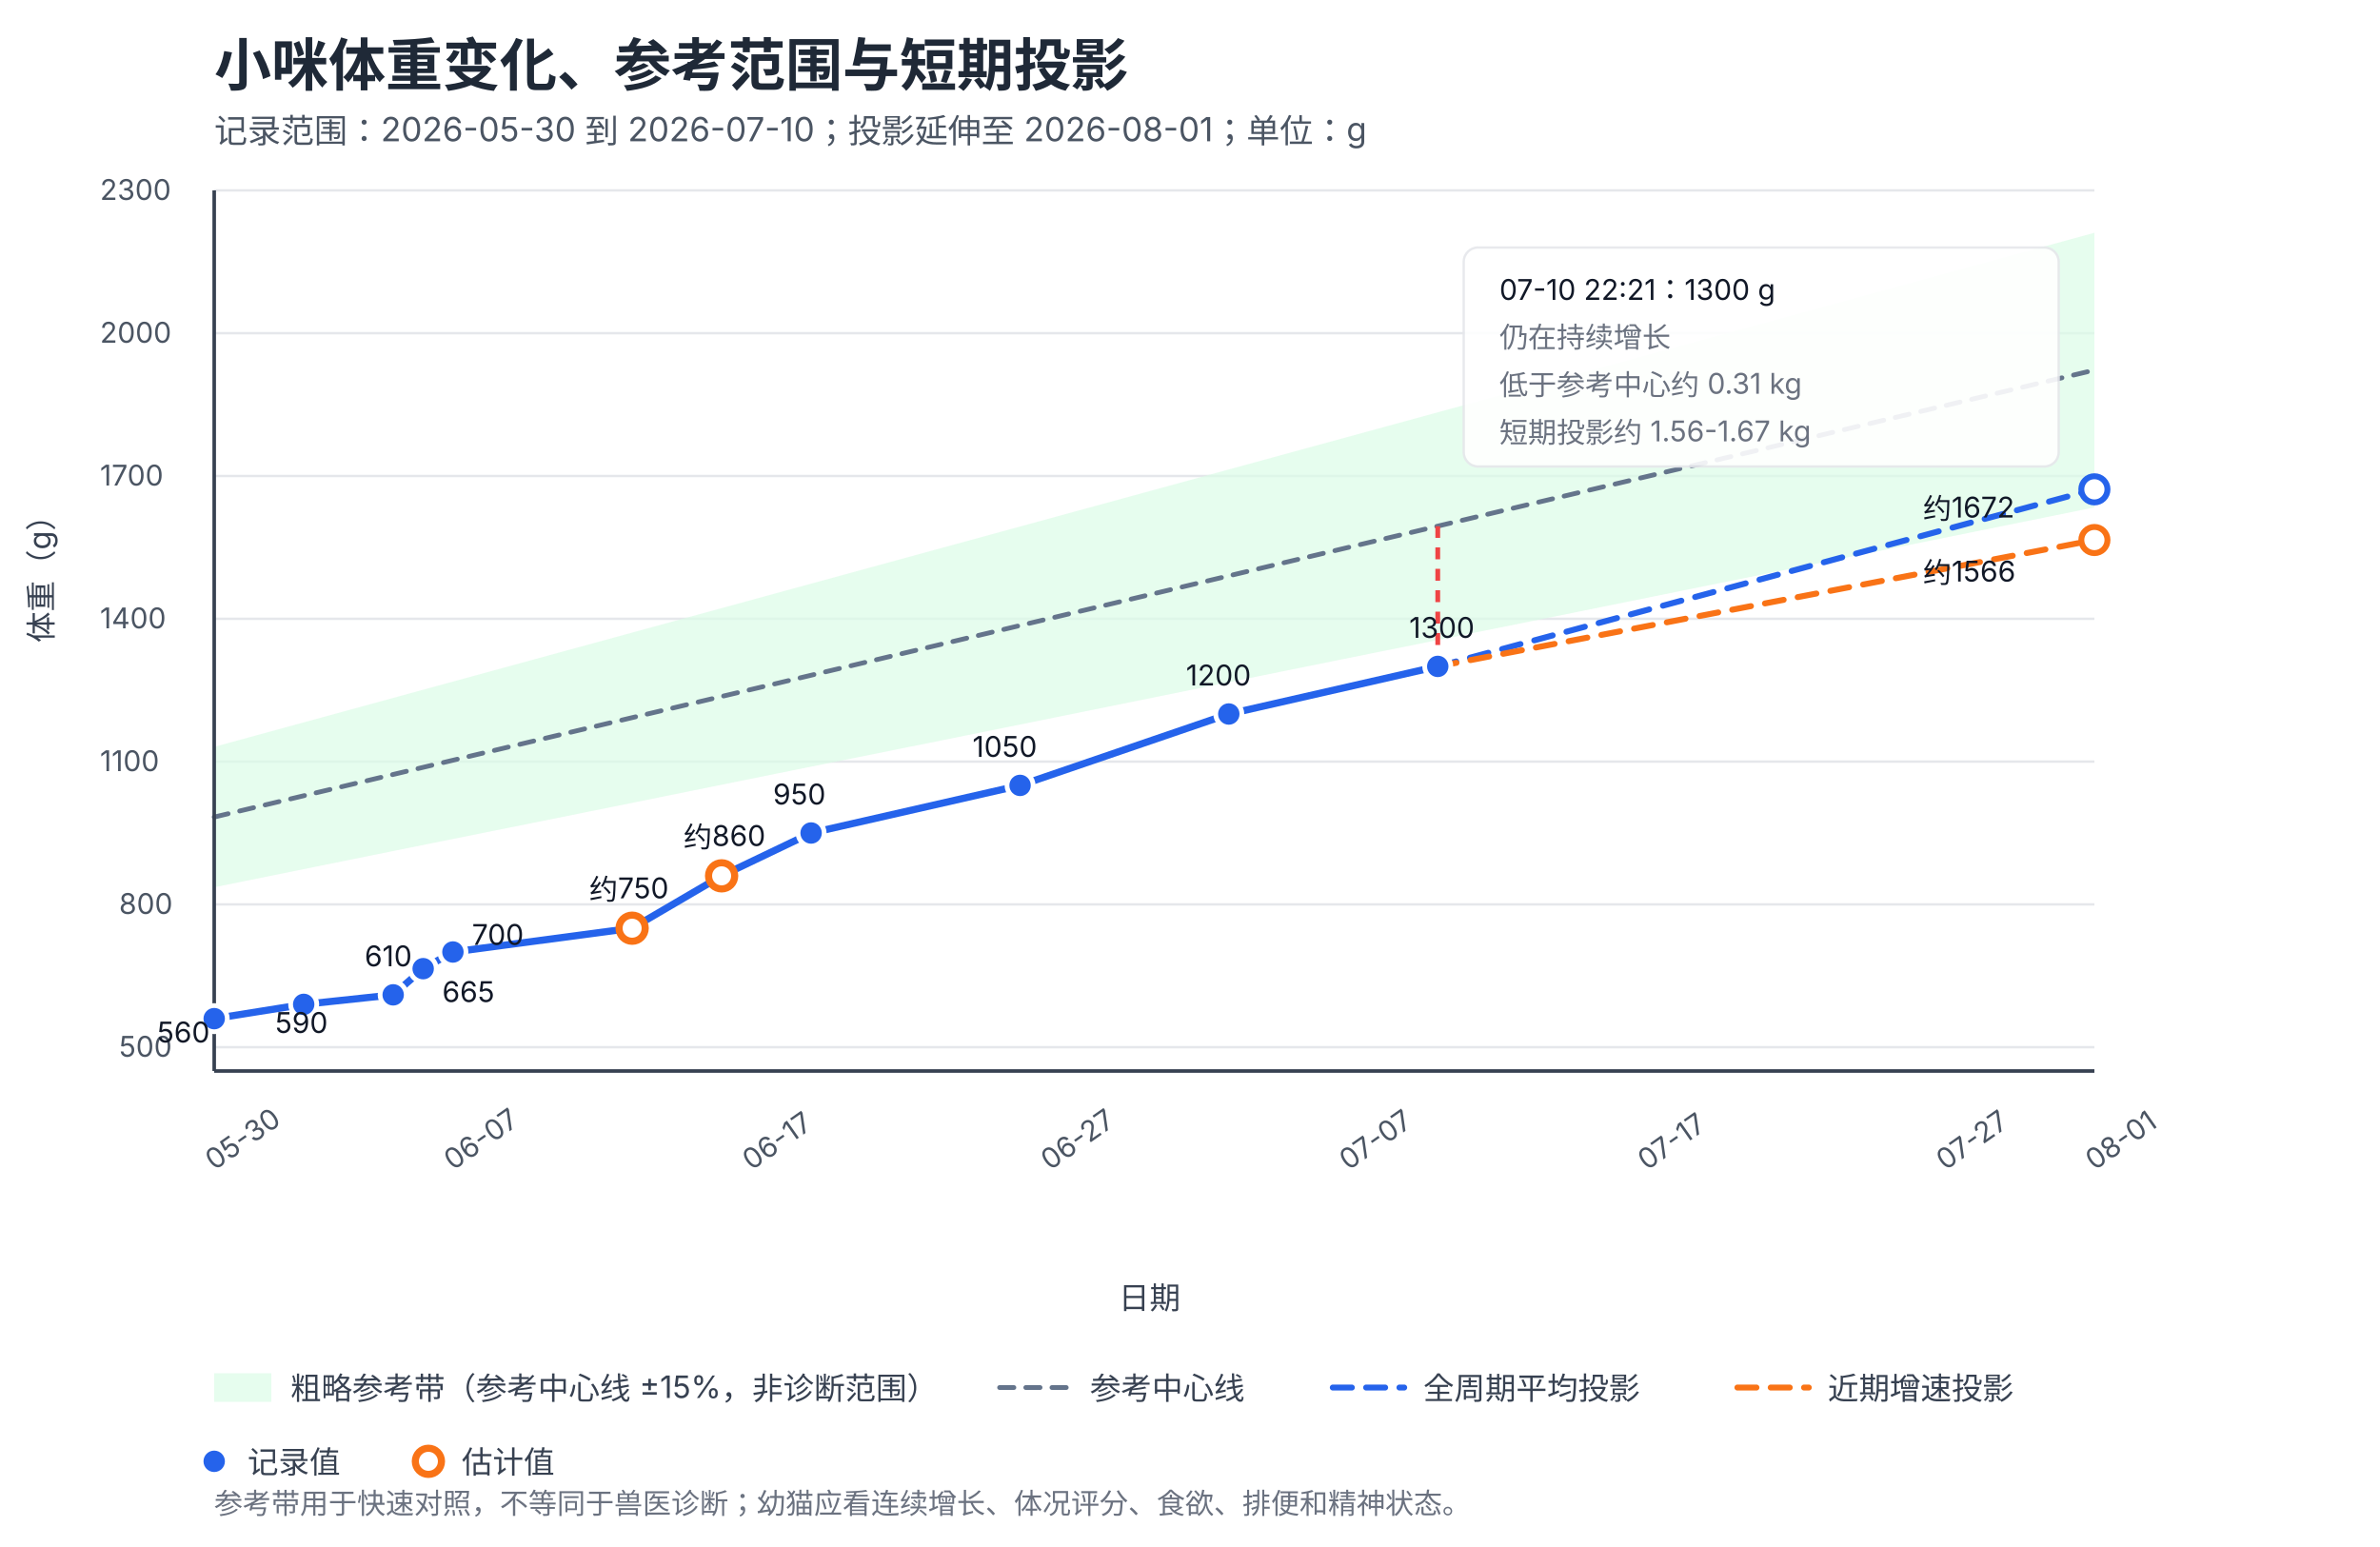
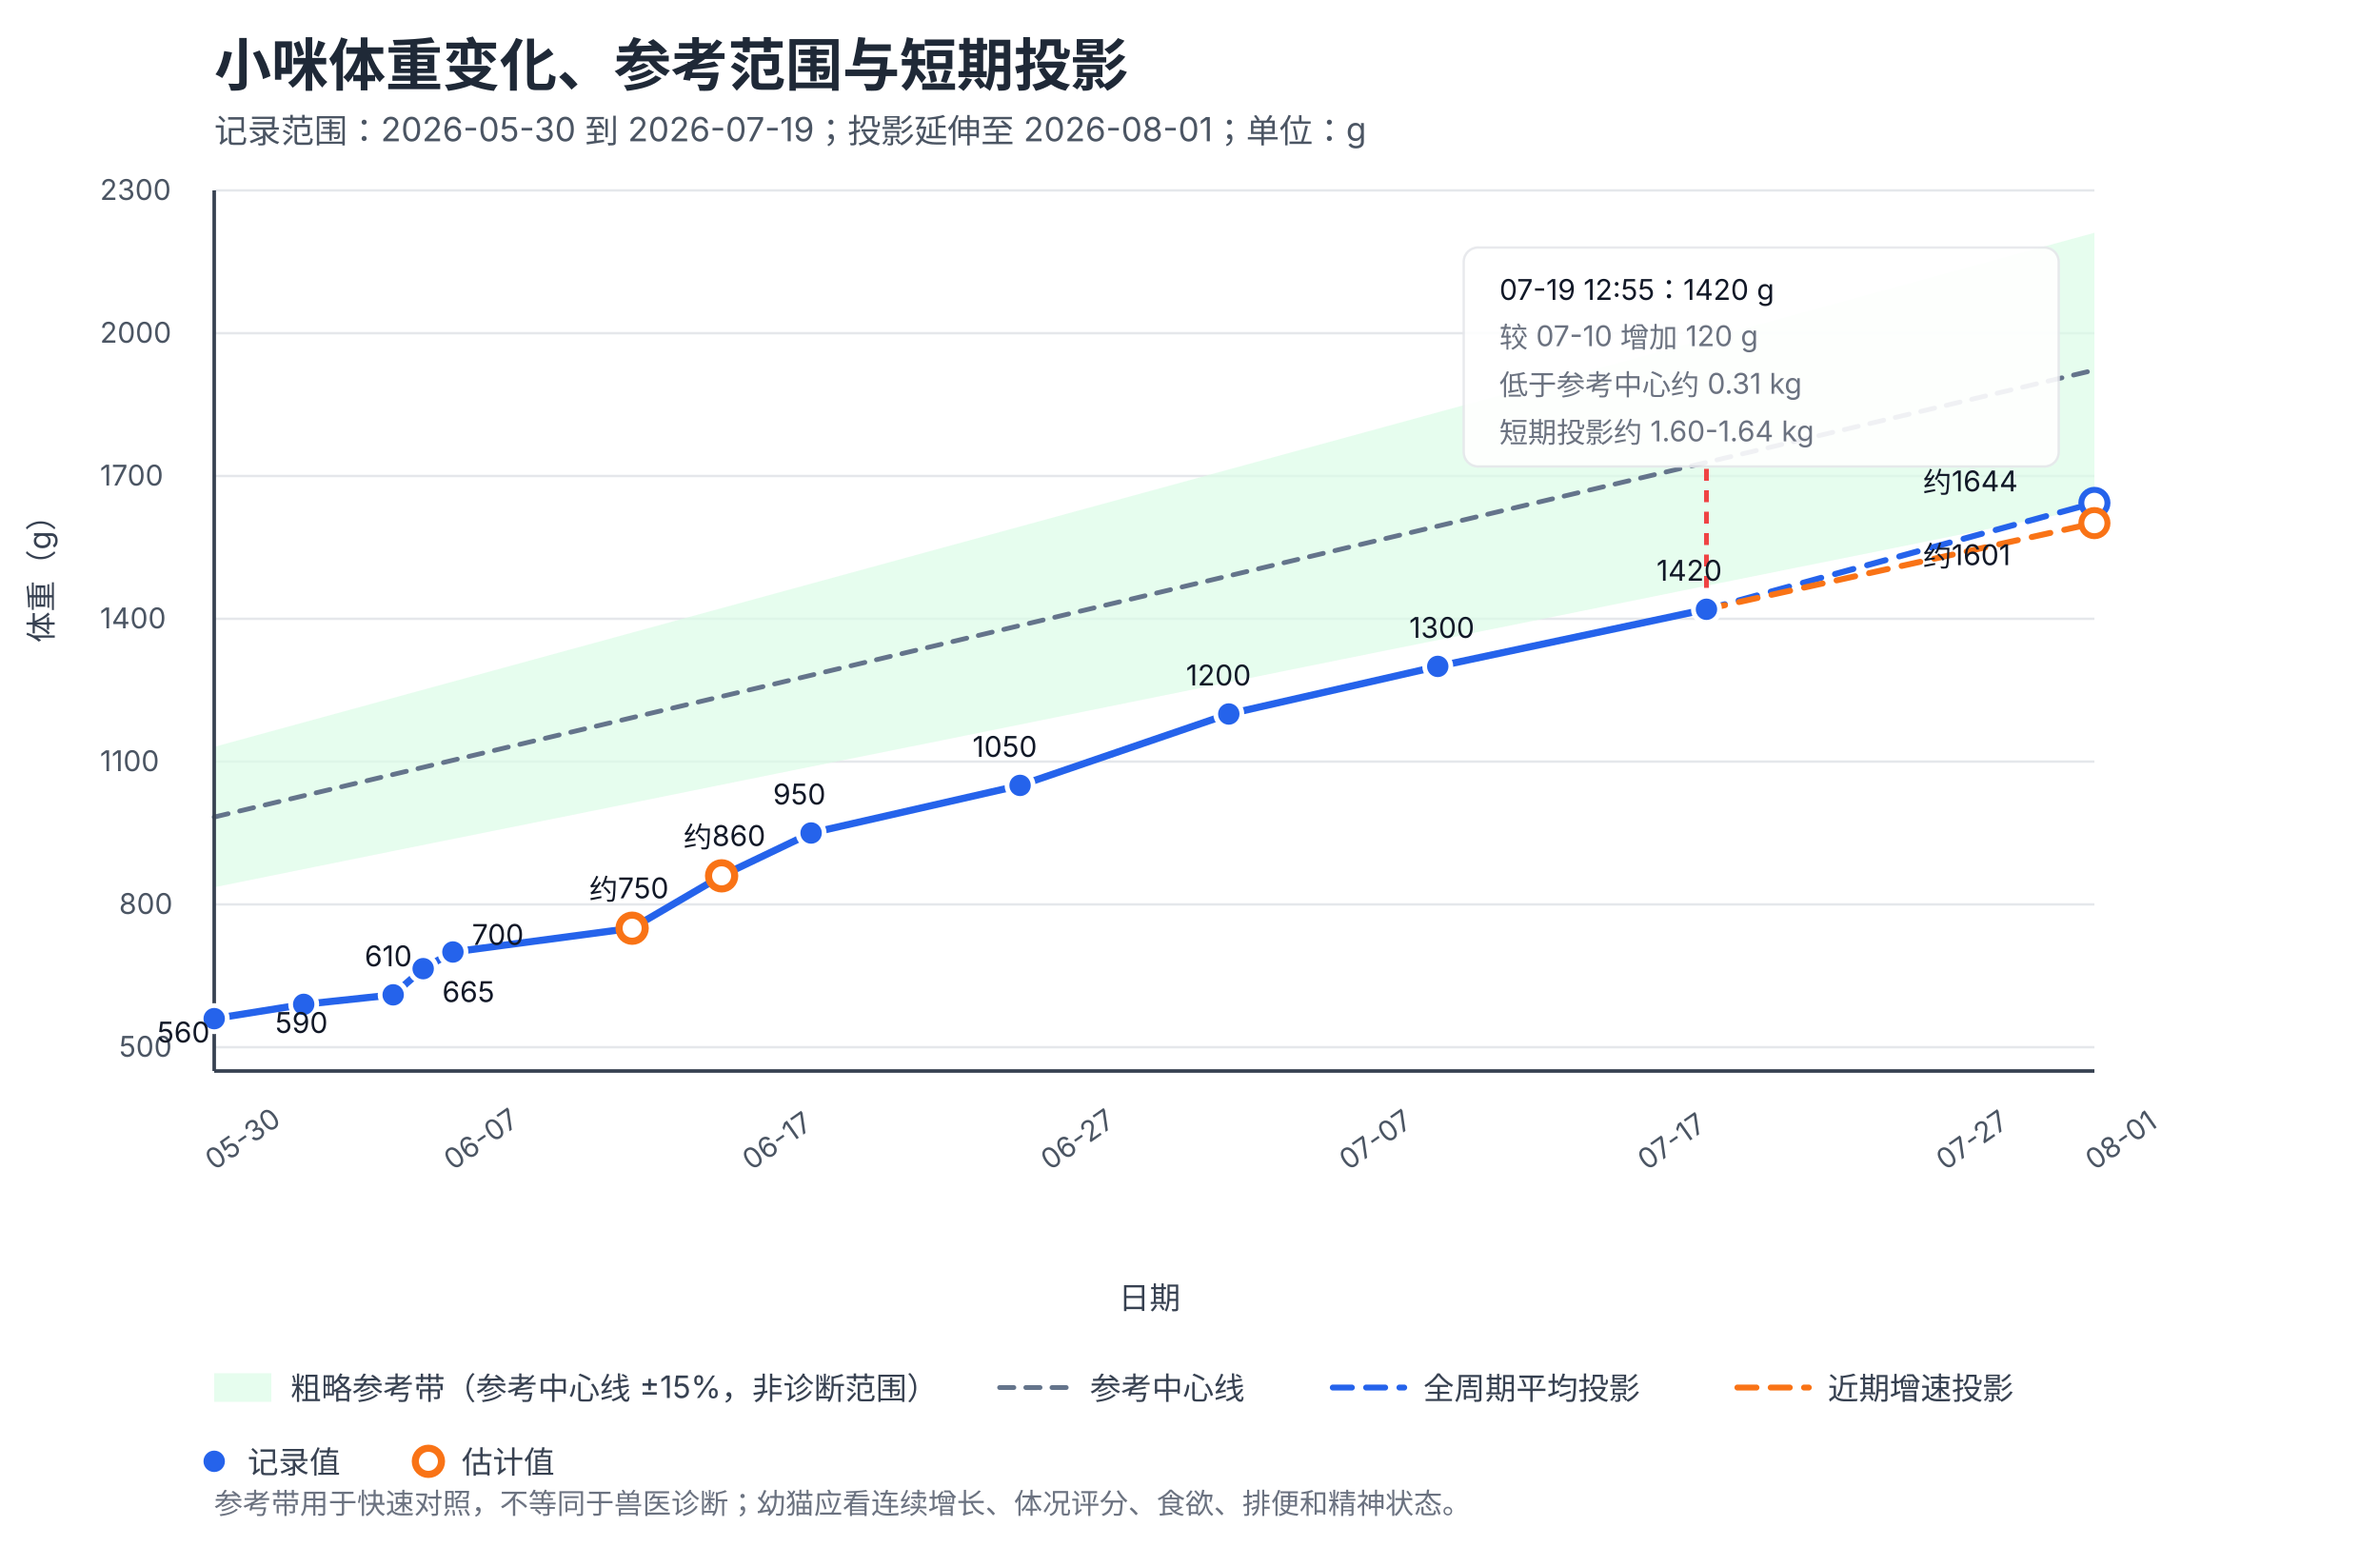
<svg xmlns="http://www.w3.org/2000/svg" width="1000" height="650" viewBox="0 0 1000 650" role="img" aria-labelledby="title desc">
  <defs>
    <style>
      .bg { fill: #ffffff; }
      .title { font: 700 24px -apple-system, BlinkMacSystemFont, "PingFang SC", "Microsoft YaHei", sans-serif; fill: #1f2937; }
      .subtitle { font: 14px -apple-system, BlinkMacSystemFont, "PingFang SC", "Microsoft YaHei", sans-serif; fill: #4b5563; }
      .axis { stroke: #374151; stroke-width: 1.5; }
      .grid { stroke: #e5e7eb; stroke-width: 1; }
      .tick { font: 12px -apple-system, BlinkMacSystemFont, "PingFang SC", "Microsoft YaHei", sans-serif; fill: #4b5563; }
      .label { font: 13px -apple-system, BlinkMacSystemFont, "PingFang SC", "Microsoft YaHei", sans-serif; fill: #374151; }
      .note { font: 12px -apple-system, BlinkMacSystemFont, "PingFang SC", "Microsoft YaHei", sans-serif; fill: #6b7280; }
      .value { font: 12px -apple-system, BlinkMacSystemFont, "PingFang SC", "Microsoft YaHei", sans-serif; fill: #111827; }
      .line { fill: none; stroke: #2563eb; stroke-width: 3; stroke-linecap: round; stroke-linejoin: round; }
      .projection { fill: none; stroke: #2563eb; stroke-width: 2.5; stroke-dasharray: 8 6; stroke-linecap: round; }
      .recent-projection { fill: none; stroke: #f97316; stroke-width: 2.5; stroke-dasharray: 8 6; stroke-linecap: round; }
      .reference-line { fill: none; stroke: #64748b; stroke-width: 2; stroke-dasharray: 6 5; stroke-linecap: round; }
      .reference-band { fill: #dcfce7; opacity: 0.7; stroke: none; }
      .gap-line { stroke: #ef4444; stroke-width: 2; stroke-dasharray: 5 4; }
      .actual { fill: #2563eb; stroke: #ffffff; stroke-width: 2; }
      .estimated { fill: #ffffff; stroke: #f97316; stroke-width: 3; }
      .projection-point { fill: #ffffff; stroke: #2563eb; stroke-width: 2.5; }
      .recent-projection-point { fill: #ffffff; stroke: #f97316; stroke-width: 2.5; }
      .legend-text { font: 13px -apple-system, BlinkMacSystemFont, "PingFang SC", "Microsoft YaHei", sans-serif; fill: #374151; }
    </style>
  </defs>
  <rect class="bg" width="1000" height="650" />
  <text class="title" x="90" y="36">小咪体重变化、参考范围与短期投影</text>
-   <text class="subtitle" x="90" y="60">记录范围：2026-05-30 到 2026-07-10；投影延伸至 2026-08-01；单位：g</text>
+   <text class="subtitle" x="90" y="60">记录范围：2026-05-30 到 2026-07-19；投影延伸至 2026-08-01；单位：g</text>
  <line class="grid" x1="90" y1="440.0" x2="880" y2="440.0" />
  <line class="grid" x1="90" y1="380.0" x2="880" y2="380.0" />
  <line class="grid" x1="90" y1="320.0" x2="880" y2="320.0" />
  <line class="grid" x1="90" y1="260.0" x2="880" y2="260.0" />
  <line class="grid" x1="90" y1="200.0" x2="880" y2="200.0" />
  <line class="grid" x1="90" y1="140.0" x2="880" y2="140.0" />
  <line class="grid" x1="90" y1="80.0" x2="880" y2="80.0" />
  <polygon class="reference-band" points="90.0,313.8 169.0,292.2 248.0,270.6 327.0,249.0 406.0,227.4 485.0,205.8 564.0,184.2 643.0,162.6 722.0,141.0 801.0,119.4 880.0,97.8 880.0,213.2 801.0,229.2 722.0,245.1 643.0,261.1 564.0,277.0 485.0,293.0 406.0,309.0 327.0,324.9 248.0,340.9 169.0,356.8 90.0,372.8" />
  <polyline class="reference-line" points="90.0,343.3 169.0,324.5 248.0,305.7 327.0,287.0 406.0,268.2 485.0,249.4 564.0,230.6 643.0,211.8 722.0,193.1 801.0,174.3 880.0,155.5" />
  <line class="axis" x1="90" y1="80" x2="90" y2="450" />
  <line class="axis" x1="90" y1="450" x2="880" y2="450" />
  <text class="tick" x="50" y="444.0">500</text>
  <text class="tick" x="50" y="384.0">800</text>
  <text class="tick" x="42" y="324.0">1100</text>
  <text class="tick" x="42" y="264.0">1400</text>
  <text class="tick" x="42" y="204.0">1700</text>
  <text class="tick" x="42" y="144.0">2000</text>
  <text class="tick" x="42" y="84.0">2300</text>
  <text class="label" x="22" y="270" transform="rotate(-90 22 270)">体重（g）</text>
  <text class="label" x="470" y="550">日期</text>
-   <polyline class="line" points="90.0,428.0 127.6,422.0 165.2,418.0 177.8,407.0 190.3,400.0 265.6,390.0 303.2,368.0 340.8,350.0 428.6,330.0 516.3,300.0 604.1,280.0" />
-   <polyline class="projection" points="604.1,280.0 880.0,205.6" />
-   <polyline class="recent-projection" points="604.1,280.0 880.0,226.9" />
-   <line class="gap-line" x1="604.1" y1="280.0" x2="604.1" y2="221.1" />
+   <polyline class="line" points="90.0,428.0 127.6,422.0 165.2,418.0 177.8,407.0 190.3,400.0 265.6,390.0 303.2,368.0 340.8,350.0 428.6,330.0 516.3,300.0 604.1,280.0 717.0,256.0" />
+   <polyline class="projection" points="717.0,256.0 880.0,211.3" />
+   <polyline class="recent-projection" points="717.0,256.0 880.0,219.8" />
+   <line class="gap-line" x1="717.0" y1="256.0" x2="717.0" y2="194.4" />
  <circle class="actual" cx="90.0" cy="428.0" r="5.5" />
  <circle class="actual" cx="127.6" cy="422.0" r="5.5" />
  <circle class="actual" cx="165.2" cy="418.0" r="5.5" />
  <circle class="actual" cx="177.8" cy="407.0" r="5.5" />
  <circle class="actual" cx="190.3" cy="400.0" r="5.5" />
  <circle class="actual" cx="340.8" cy="350.0" r="5.5" />
  <circle class="actual" cx="428.6" cy="330.0" r="5.5" />
  <circle class="actual" cx="516.3" cy="300.0" r="5.5" />
  <circle class="actual" cx="604.1" cy="280.0" r="5.5" />
+   <circle class="actual" cx="717.0" cy="256.0" r="5.5" />
  <circle class="estimated" cx="265.6" cy="390.0" r="5.5" />
  <circle class="estimated" cx="303.2" cy="368.0" r="5.5" />
-   <circle class="projection-point" cx="880.0" cy="205.6" r="5.5" />
-   <circle class="recent-projection-point" cx="880.0" cy="226.9" r="5.5" />
+   <circle class="projection-point" cx="880.0" cy="211.3" r="5.5" />
+   <circle class="recent-projection-point" cx="880.0" cy="219.8" r="5.5" />
  <text class="value" x="66.0" y="438.0">560</text>
  <text class="value" x="115.6" y="434.0">590</text>
  <text class="value" x="153.2" y="406.0">610</text>
  <text class="value" x="185.8" y="421.0">665</text>
  <text class="value" x="198.3" y="397.0">700</text>
  <text class="value" x="247.6" y="378.0">约750</text>
  <text class="value" x="287.2" y="356.0">约860</text>
  <text class="value" x="324.8" y="338.0">950</text>
  <text class="value" x="408.6" y="318.0">1050</text>
  <text class="value" x="498.3" y="288.0">1200</text>
  <text class="value" x="592.1" y="268.0">1300</text>
-   <text class="value" x="808" y="218">约1672</text>
-   <text class="value" x="808" y="244.9">约1566</text>
+   <text class="value" x="696.0" y="244.0">1420</text>
+   <text class="value" x="808" y="207">约1644</text>
+   <text class="value" x="808" y="238">约1601</text>
  <rect x="615" y="104" width="250" height="92" rx="6" fill="#ffffff" opacity="0.9" stroke="#e5e7eb" />
-   <text class="value" x="630" y="126">07-10 22:21：1300 g</text>
-   <text class="note" x="630" y="146">仍在持续增长</text>
+   <text class="value" x="630" y="126">07-19 12:55：1420 g</text>
+   <text class="note" x="630" y="146">较 07-10 增加 120 g</text>
  <text class="note" x="630" y="166">低于参考中心约 0.31 kg</text>
-   <text class="note" x="630" y="186">短期投影约 1.56-1.67 kg</text>
+   <text class="note" x="630" y="186">短期投影约 1.60-1.64 kg</text>
  <g transform="translate(90 472)">
    <text class="tick" x="0.0" y="20" transform="rotate(-35 0.0 20)">05-30</text>
    <text class="tick" x="100.3" y="20" transform="rotate(-35 100.3 20)">06-07</text>
    <text class="tick" x="225.7" y="20" transform="rotate(-35 225.7 20)">06-17</text>
    <text class="tick" x="351.1" y="20" transform="rotate(-35 351.1 20)">06-27</text>
    <text class="tick" x="476.5" y="20" transform="rotate(-35 476.5 20)">07-07</text>
    <text class="tick" x="601.9" y="20" transform="rotate(-35 601.9 20)">07-17</text>
    <text class="tick" x="727.3" y="20" transform="rotate(-35 727.3 20)">07-27</text>
    <text class="tick" x="790.0" y="20" transform="rotate(-35 790.0 20)">08-01</text>
  </g>
  <g transform="translate(90 590)">
    <rect class="reference-band" x="0" y="-13" width="24" height="12" />
    <text class="legend-text" x="32" y="-2">粗略参考带（参考中心线 ±15%，非诊断范围）</text>
    <line class="reference-line" x1="330" y1="-7" x2="360" y2="-7" />
    <text class="legend-text" x="368" y="-2">参考中心线</text>
    <line class="projection" x1="470" y1="-7" x2="500" y2="-7" />
    <text class="legend-text" x="508" y="-2">全周期平均投影</text>
    <line class="recent-projection" x1="640" y1="-7" x2="670" y2="-7" />
    <text class="legend-text" x="678" y="-2">近期增速投影</text>
    <circle class="actual" cx="0" cy="24" r="5.5" />
    <text class="legend-text" x="14" y="29">记录值</text>
    <circle class="estimated" cx="90" cy="24" r="5.5" />
    <text class="legend-text" x="104" y="29">估计值</text>
  </g>
  <text class="note" x="90" y="636">参考带用于快速对照，不等同于兽医诊断；幼猫应看连续增长、体况评分、食欲、排便和精神状态。</text>
</svg>
